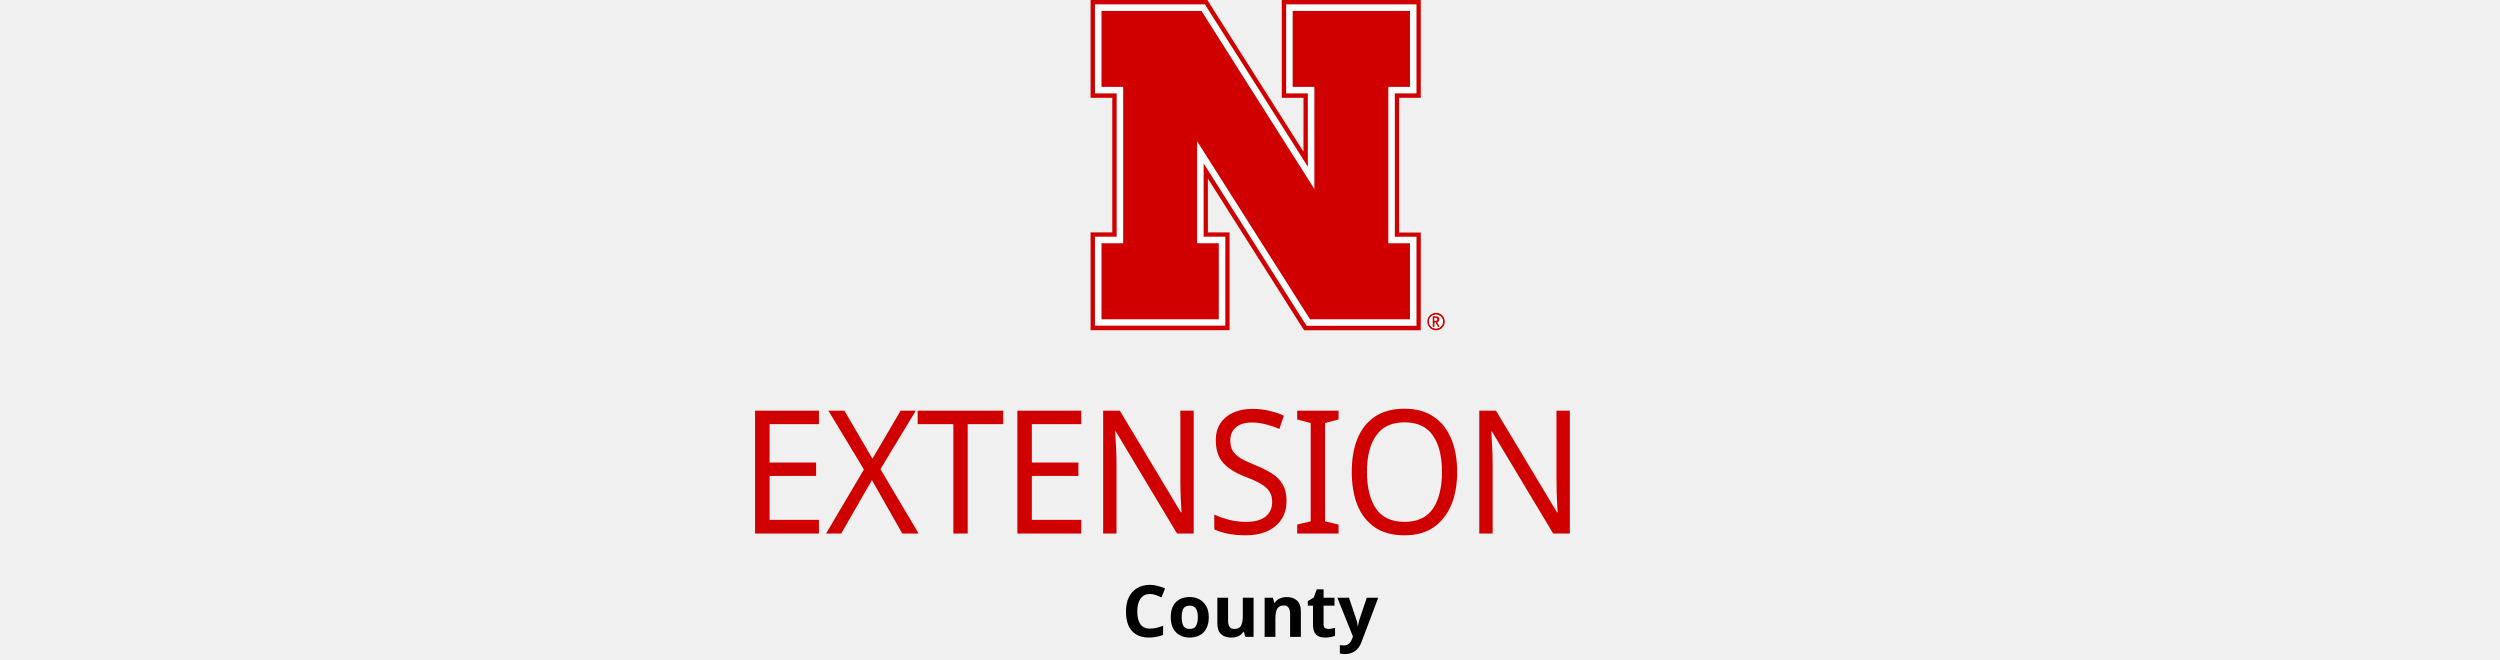
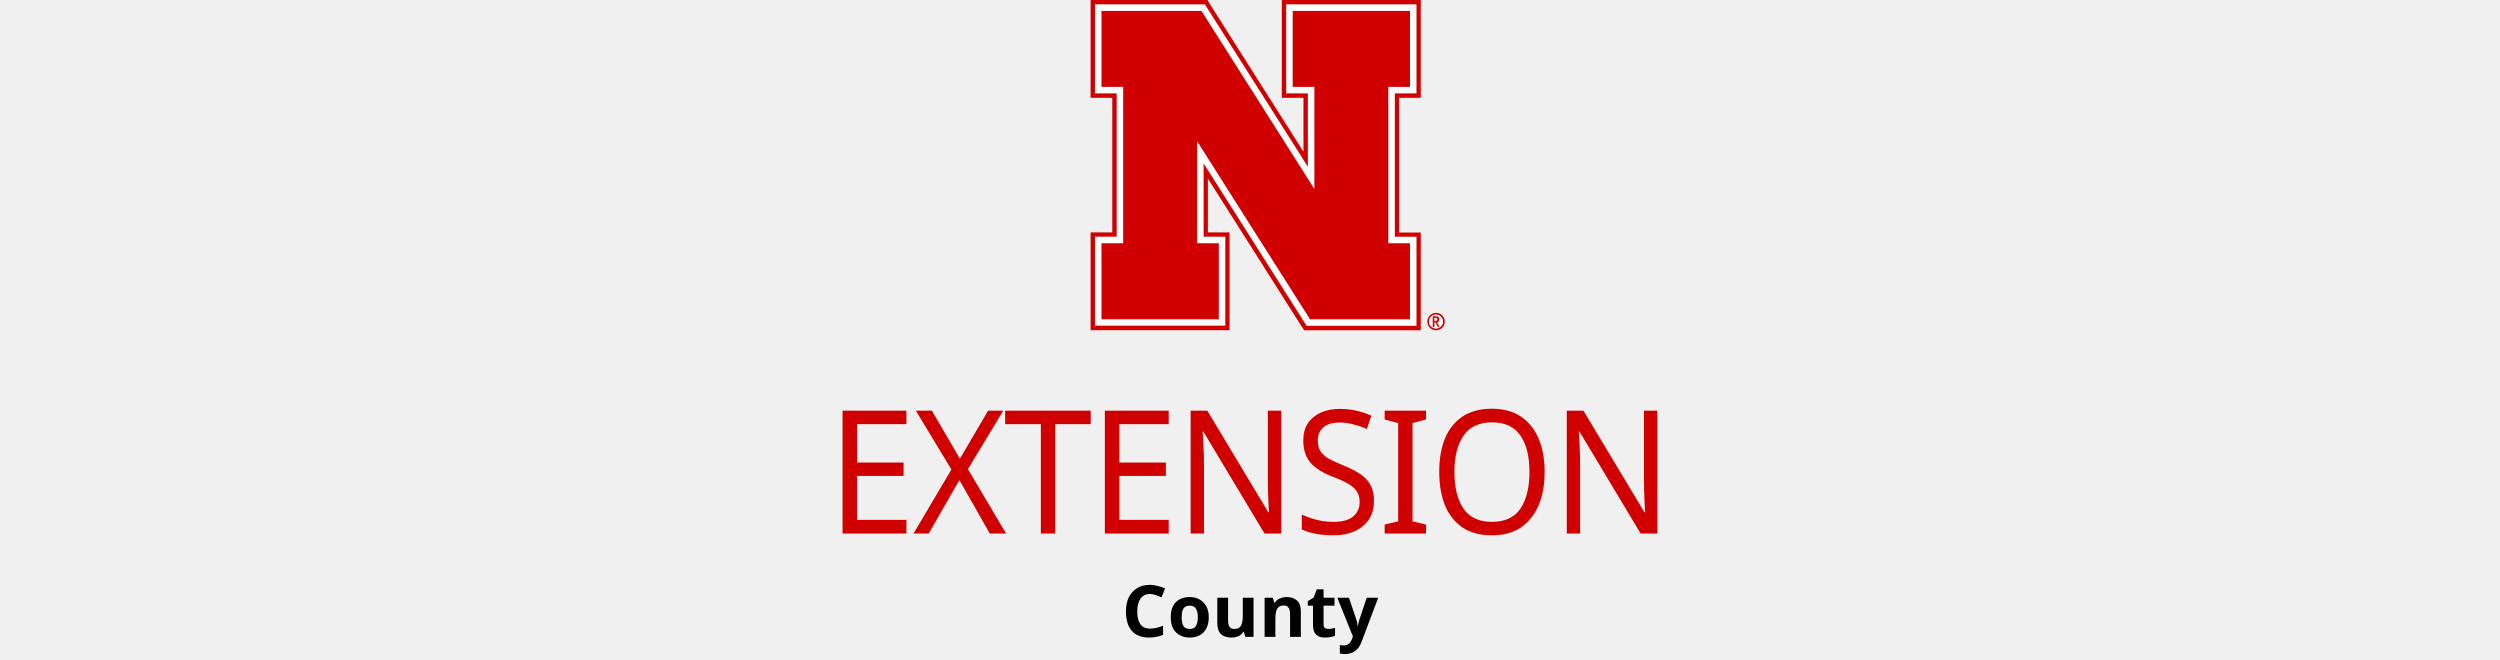
<svg xmlns="http://www.w3.org/2000/svg" data-name="v_extension" viewBox="0 0 217.84 57.45">
  <g>
    <path class="n_main_color" d="M125.13,28.62c-.34,0-.61-.26-.61-.6s.27-.6,.61-.6c.32,0,.6,.28,.6,.6s-.27,.6-.6,.6m.02-1.36c-.44,0-.78,.34-.78,.76s.34,.76,.76,.76,.76-.34,.76-.76-.34-.76-.74-.76" fill="#d00000" />
    <path class="n_secondary_color" d="M125.13,28.62c-.34,0-.61-.26-.61-.6s.27-.6,.61-.6c.32,0,.6,.28,.6,.6,0,.34-.27,.6-.6,.6" fill="#fff" />
    <g>
      <path class="n_secondary_color" d="M106.2,21.2v6.62h-10.22v-6.62h1.89V7.57h-1.89V.95h8.71l9.84,15.52V7.57h-1.89V.95h10.22V7.57h-1.89v13.63h1.89v6.62h-8.71l-9.84-15.52v8.9h1.89ZM122.86,.38h-10.79v7.76h1.89v6.38L105.16,.64l-.15-.27h-9.6v7.76h1.89v12.49h-1.89v7.76h11.36v-7.76h-1.89v-6.38l8.8,13.88,.17,.27h9.58v-7.76h-1.89V8.14h1.89V.38h-.57Z" fill="#fff" />
      <polygon class="n_main_color" points="114.53 16.47 104.69 .95 95.98 .95 95.98 7.57 97.87 7.57 97.87 21.2 95.98 21.2 95.98 27.82 106.2 27.82 106.2 21.2 104.31 21.2 104.31 12.3 114.15 27.82 122.86 27.82 122.86 21.2 120.97 21.2 120.97 7.57 122.86 7.57 122.86 .95 112.64 .95 112.64 7.57 114.53 7.57 114.53 16.47" fill="#d00000" />
      <path class="n_main_color" d="M123.43,.95v7.19h-1.89v12.49h1.89v7.76h-9.58l-.17-.27-8.8-13.88v6.38h1.89v7.76h-11.36v-7.76h1.89V8.14h-1.89V.38h9.58l.17,.27,8.8,13.87v-6.38h-1.89V.38h11.36V.95Zm-.57-.95h-11.17V8.52h1.89v4.7L105.48,.44l-.27-.44h-10.18V8.52h1.89v11.73h-1.89v8.52h12.11v-8.52h-1.89v-4.69l8.1,12.78,.29,.44h10.16v-8.52h-1.89V8.52h1.89V0h-.94Zm2.2,27.96h.07c.07-.02,.11-.05,.11-.15,0-.06-.02-.09-.07-.11h-.19v.26h.08Zm-.23-.4h.27c.11,0,.15,0,.21,.04,.07,.04,.11,.11,.11,.21,0,.08-.02,.13-.06,.19-.02,.04-.05,.04-.11,.08h-.02l.21,.4h-.15l-.19-.38h-.11v.38h-.15v-.91Z" fill="#d00000" />
    </g>
  </g>
-   <text style="text-align: center; transform-origin: center center;" text-anchor="middle" transform="scale(.93 1)" class="text_main_color" fill="#d00000" font-family="Oswald-Medium, Oswald" font-size="15" letter-spacing="-.02em">
-     <tspan x="108.92" y="46.49">EXTENSION</tspan>
+   <text style="text-align: center;" text-anchor="middle" transform="translate(108.92,0) scale(.93 1)" class="text_main_color" fill="#d00000" font-family="Oswald-Medium, Oswald" font-size="15" letter-spacing="-.02em">
+     <tspan x="0" y="46.49">EXTENSION</tspan>
  </text>
-   <text style="text-align: center; transform-origin: center center;" text-anchor="middle" class="text_secondary_color" fill="#000" font-family="SourceSerif4-SemiboldIt, 'Source Serif 4'" font-size="6.25" font-weight="700" letter-spacing="0em">
-     <tspan class="extension" x="108.92" y="55.49">County</tspan>
+   <text style="text-align: center;" text-anchor="middle" class="text_secondary_color" transform="translate(108.92,0)" fill="#000" font-family="SourceSerif4-SemiboldIt, 'Source Serif 4'" font-size="6.25" font-weight="700" letter-spacing="0em">
+     <tspan class="extension" x="0" y="55.49">County</tspan>
  </text>
</svg>
